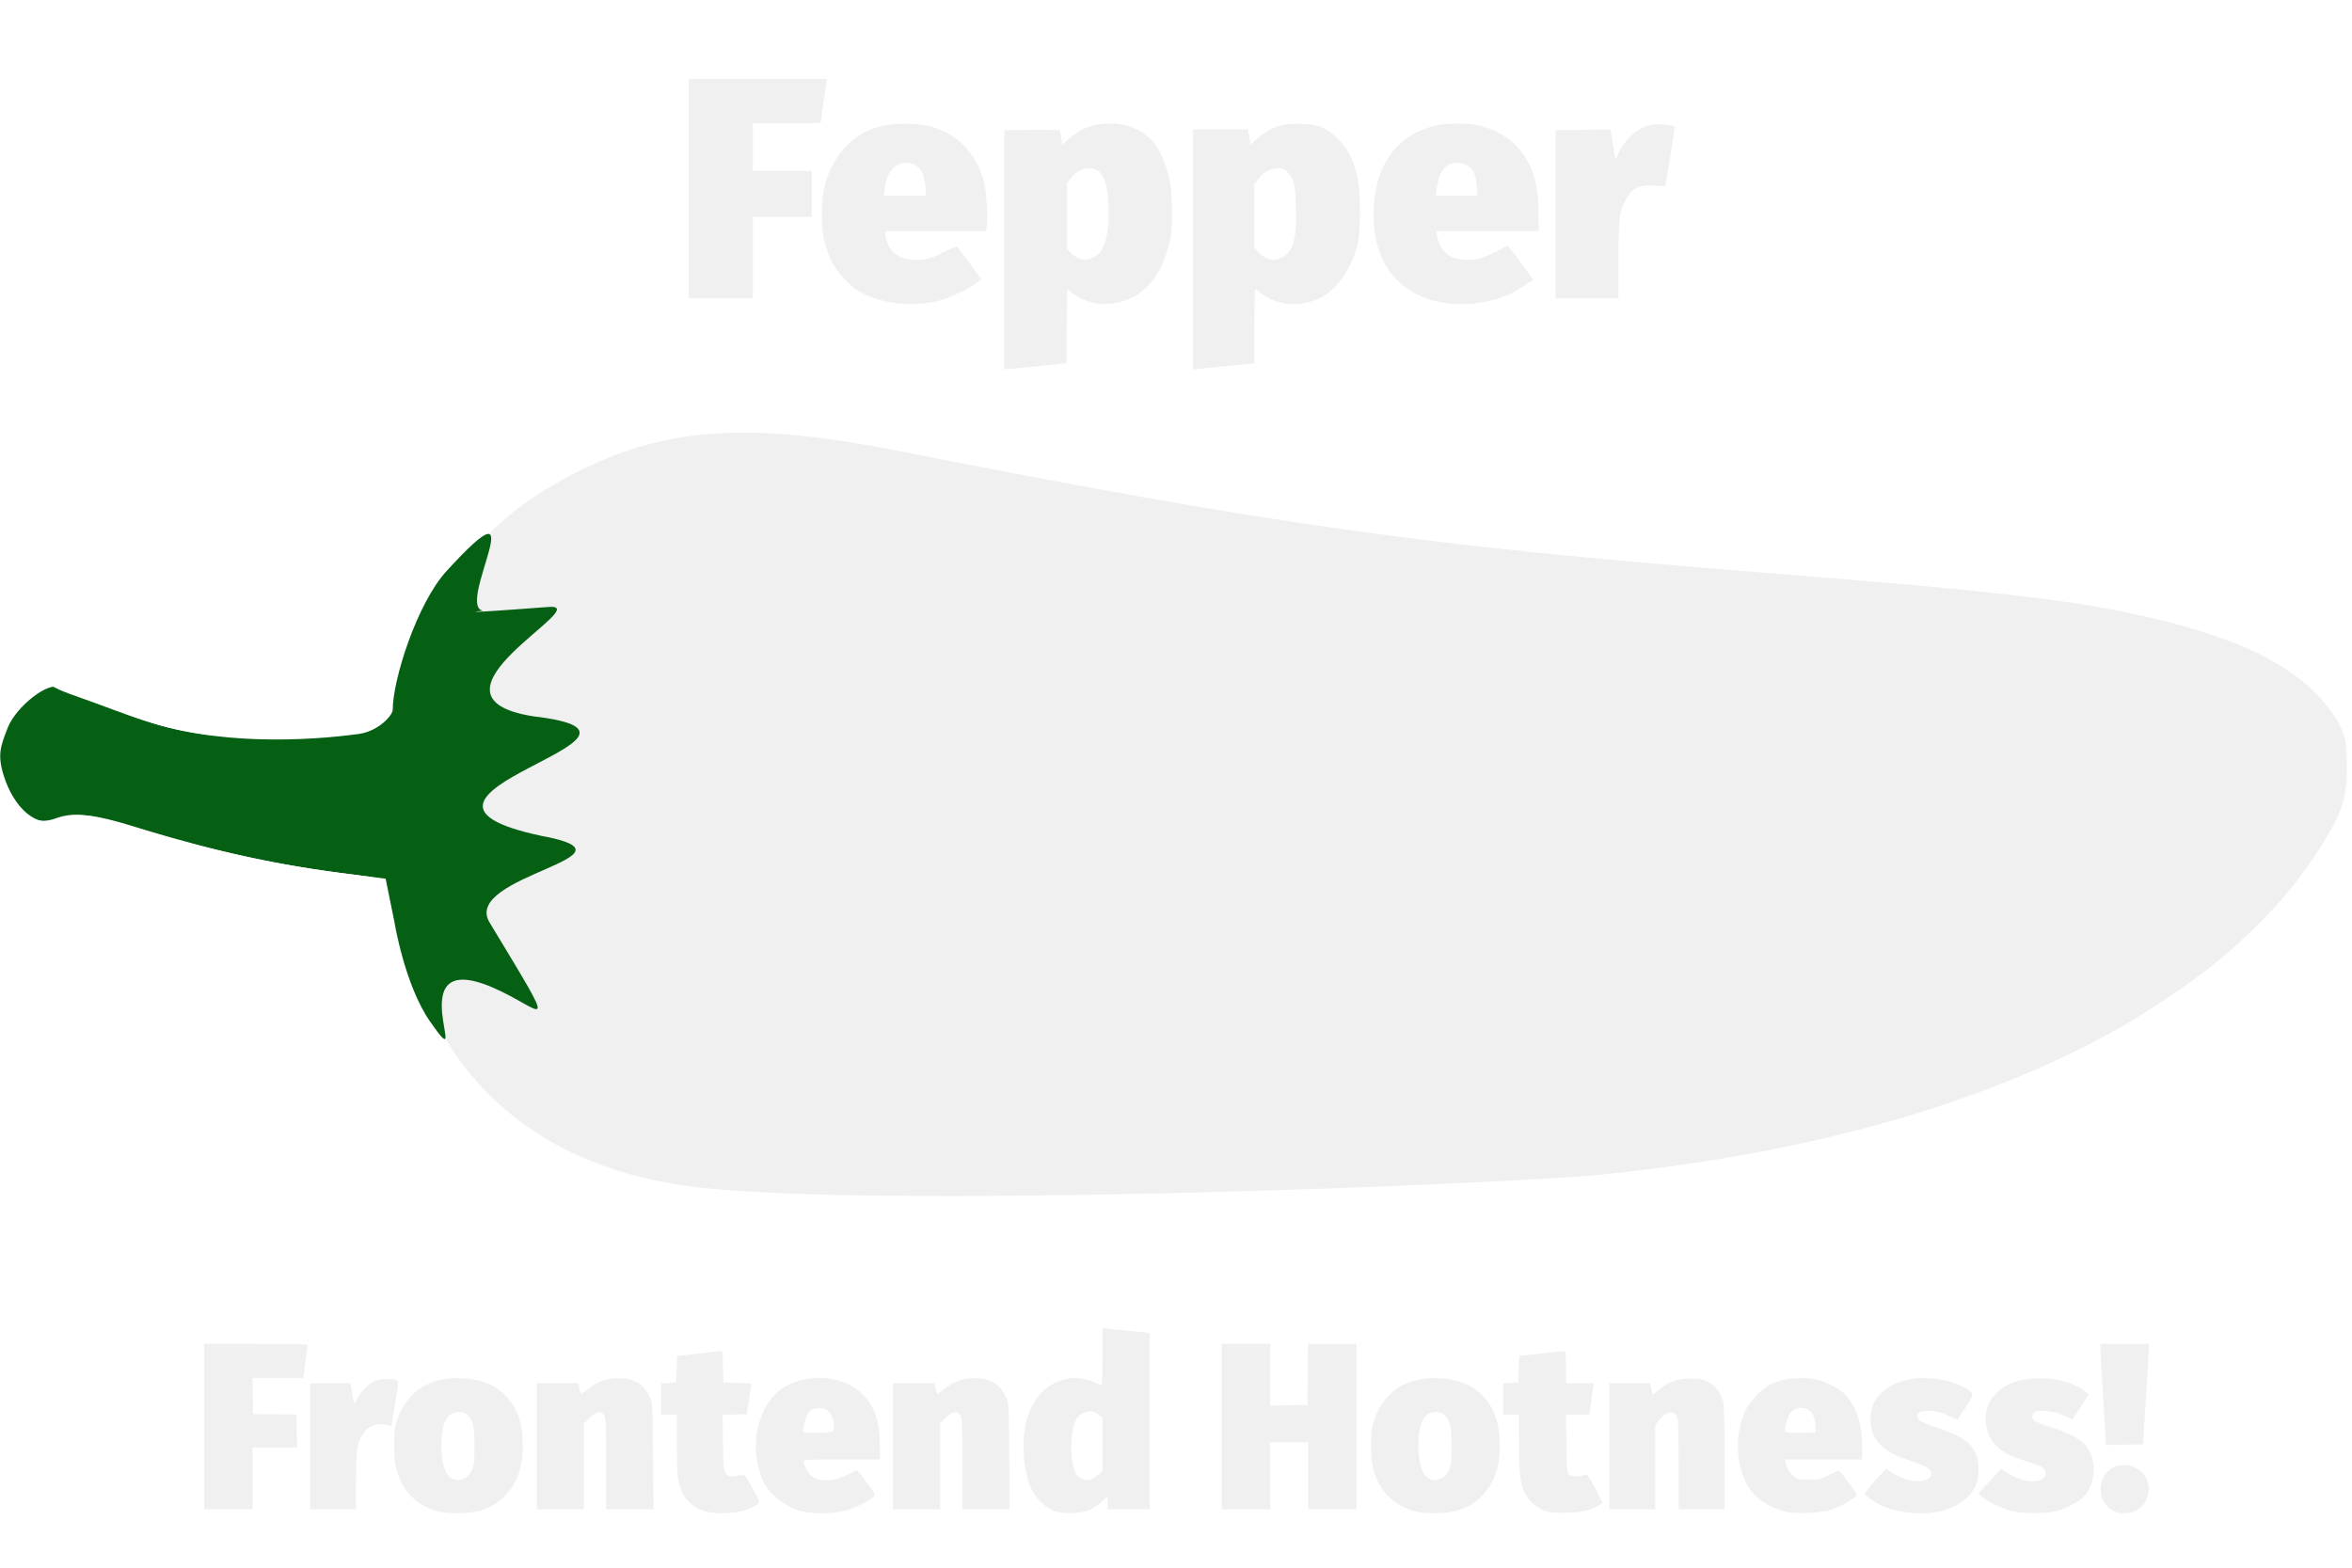
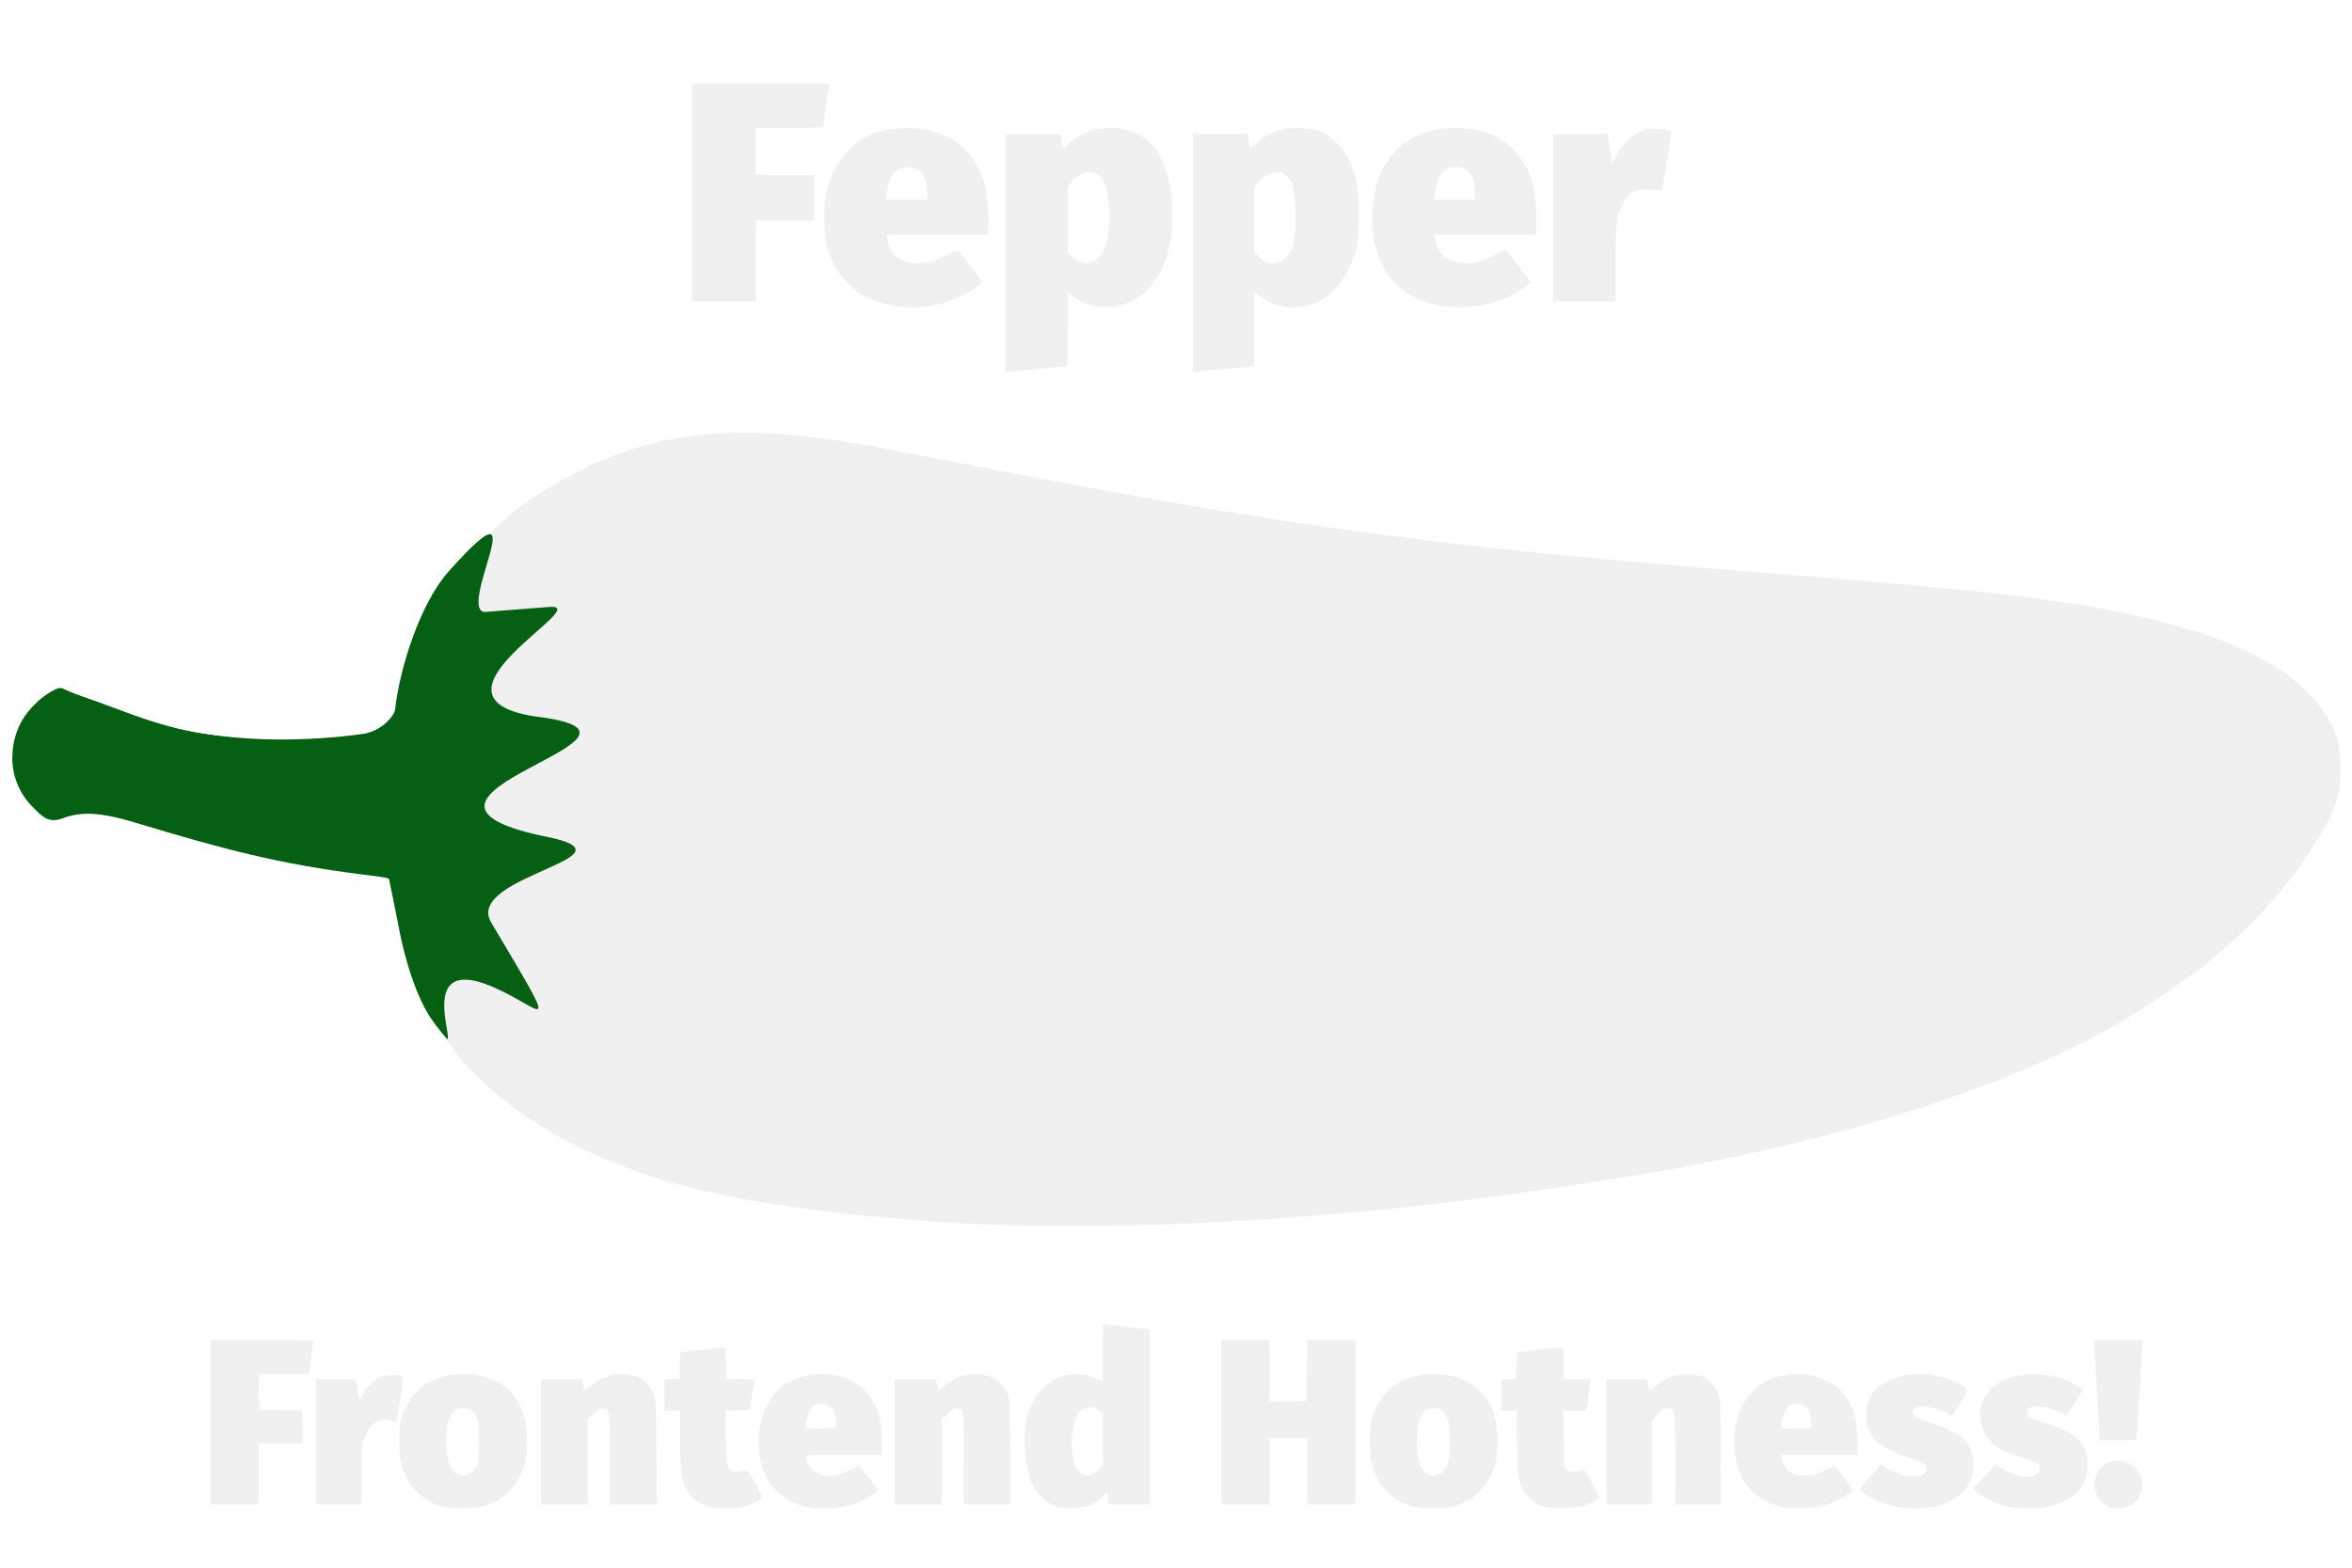
<svg xmlns="http://www.w3.org/2000/svg" id="svg3553" version="1.1" width="300" height="200" viewBox="0 0 300 200">
  <defs id="defs18" />
-   <path style="fill:#ffffff" d="m 0,104 0,-50 150,0 150,0 0,50 0,50 -150,0 -150,0 z m 204.156,45.858 c 50.145,-5.021 80.637,-22.737 92.497,-42.693 2.088,-3.513 2.791,-5.226 2.791,-9.166 0,-4.053 -0.606,-5.337 -2.565,-7.852 C 293.241,85.48 286.914,82.059 277.274,79.547 266.546,76.752 257.297,75.609 224.416,73.011 181.441,69.617 162.183,66.898 114.156,57.445 93.602,53.399 82.483,54.653 69.561,62.473 c -7.442,4.504 -12.756,11.004 -16.183,19.797 -1.501,3.849 -2.728,7.559 -2.728,8.243 0,2.691 -4.939,3.987 -15.195,3.987 -8.632,0 -11.48,-0.436 -19.263,-2.949 C 7.373,88.704 6.964,88.66 4.329,90.272 c -4.288,2.624 -4.859,9.406 -1.093,13 1.723,1.645 2.566,1.818 5.065,1.041 2.348,-0.73 4.491,-0.437 9.888,1.35 6.591,2.183 17.331,4.49 27.439,5.895 l 4.719,0.656 1.386,6.906 c 3.43,17.089 15.5,29.326 35.79,32.171 22.109,3.1 103.87,-0.155 116.633,-1.433 z" id="path3563" />
-   <g id="layer2" transform="translate(0.3,100)" style="display:inline">
+   <path style="fill:#ffffff" d="m 0,104 0,-50 150,0 150,0 0,50 0.109,49.891 -170.505,3.755 L 0,154 Z m 195.692,50.56 c 50.145,-5.021 89.101,-27.439 100.961,-47.395 2.088,-3.513 2.791,-5.226 2.791,-9.166 0,-4.053 -0.606,-5.337 -2.565,-7.852 C 293.241,85.48 286.914,82.059 277.274,79.547 266.546,76.752 257.297,75.609 224.416,73.011 181.441,69.617 162.183,66.898 114.156,57.445 93.602,53.399 82.483,54.653 69.561,62.473 c -7.442,4.504 -12.756,11.004 -16.183,19.797 -1.501,3.849 -2.728,7.559 -2.728,8.243 0,2.691 -4.939,3.987 -15.195,3.987 -8.632,0 -11.48,-0.436 -19.263,-2.949 C 7.373,88.704 6.964,88.66 4.329,90.272 c -4.288,2.624 -4.859,9.406 -1.093,13 1.723,1.645 2.566,1.818 5.065,1.041 2.348,-0.73 4.491,-0.437 9.888,1.35 6.591,2.183 17.331,4.49 27.439,5.895 l 4.719,0.656 1.386,6.906 c 3.43,17.089 14.278,35.19 34.568,38.035 22.109,3.1 96.628,-1.317 109.391,-2.595 z" id="path3563" />
+   <g id="layer2" transform="matrix(0.9820067,0,0,1,1.624909,100)" style="display:inline">
    <g transform="matrix(0.7630778,0,0,1,-48.20587,-950.2357)" id="layer1" style="fill:#056013;fill-opacity:1">
-       <path id="path4221" d="m 134.662,980.556 c -4.253,-4.666 -5.955,-12.705 -5.955,-12.705 l -1.465,-5.511 -7.676,-0.749 c -14.561,-1.421 -26.623,-4.075 -34.755,-5.993 -5.905,-1.393 -9.294,-1.733 -11.503,-0.938 -4.509,1.622 -8.277,-1.599 -9.86,-5.363 -1.143,-2.719 -0.614,-3.82 0.638,-6.241 1.412,-2.73 7.004,-6.021 8.578,-5.048 0.416,0.257 1.545,0.648 2.51,0.87 0.965,0.221 5.804,1.568 10.754,2.993 12.438,3.581 28.554,2.876 36.847,1.995 3.272,-0.347 5.653,-2.369 5.653,-3.104 0,-3.809 4.051,-13.537 8.964,-17.647 15.51,-12.977 1.354,4.633 6.169,5.026 0,0 -6.829,0.555 10.929,-0.475 8.175,-0.474 -23.457,11.437 -2.563,13.955 27.733,2.473 -30.426,10.106 1.344,15.249 18.235,2.579 -13.403,5.052 -8.669,11.038 12.23,15.464 9.005,11.079 0.475,8.292 -16.068,-5.251 -2.81,12.697 -10.414,4.355 z" style="fill:#056013;fill-opacity:1" />
+       <path id="path4221" d="m 134.662,980.556 c -4.253,-4.666 -5.955,-12.705 -5.955,-12.705 l -1.465,-5.423 -7.676,-0.837 c -14.531,-1.585 -26.623,-4.075 -34.755,-5.993 -5.905,-1.393 -9.294,-1.733 -11.503,-0.938 -4.509,1.622 -8.277,-1.599 -9.86,-5.363 -1.143,-2.719 -0.614,-3.82 0.638,-6.241 1.412,-2.73 7.004,-6.021 8.578,-5.048 0.416,0.257 1.545,0.648 2.51,0.87 0.965,0.221 5.804,1.568 10.754,2.993 12.438,3.581 28.554,2.876 36.847,1.995 3.272,-0.347 5.368,-2.369 5.477,-3.104 0.768,-5.197 4.227,-13.537 9.14,-17.647 15.51,-12.977 1.293,4.814 6.108,5.208 0,0 -6.769,0.373 10.989,-0.657 8.175,-0.474 -23.457,11.437 -2.563,13.955 27.733,2.473 -30.426,10.106 1.344,15.249 18.235,2.579 -13.403,5.052 -8.669,11.038 12.23,15.464 9.005,11.079 0.475,8.292 -16.068,-5.251 -2.81,12.697 -10.414,4.355 z" style="fill:#056013;fill-opacity:1" />
    </g>
  </g>
  <g id="layer4" style="display:inline" transform="matrix(0.9962548,0,0,0.9949823,0.3000495,99.60089)">
    <g id="g3455">
      <g id="g3448">
        <g id="g4268" clip-path="url(#clipPath4284)" transform="translate(0,-46)">
          <g id="g4263">
            <g id="g3444">
              <g transform="translate(0,-0.05)" id="g3441">
-                 <path id="path3346" d="m -1.305,55.865 0.023,-110.923 169.132,0.016 133.98,0.009 -0.035,105.594 0.035,97.4 -134.827,0 -168.286,0 z M 61.065,139.669 c 1.471,-0.41 2.438,-1.003 3.45,-2.114 1.452,-1.595 2.113,-3.526 2.113,-6.167 1.8e-5,-3.42 -0.946,-5.653 -3.075,-7.26 -2.294,-1.731 -6.607,-1.986 -9.416,-0.557 -1.81,0.922 -3.351,3.047 -3.809,5.257 -0.269,1.295 -0.23,4.166 0.072,5.346 0.739,2.89 2.574,4.801 5.321,5.544 1.294,0.35 4.003,0.325 5.345,-0.049 z m -3.413,-4.096 c -1.01,-0.371 -1.593,-2.426 -1.426,-5.023 0.159,-2.471 0.829,-3.542 2.216,-3.542 0.539,0 0.813,0.104 1.143,0.436 0.704,0.707 0.869,1.457 0.869,3.943 0,1.99 -0.046,2.374 -0.37,3.079 -0.276,0.6 -0.521,0.869 -0.959,1.053 -0.669,0.281 -0.837,0.287 -1.473,0.053 z m 36.622,4.216 c 1.092,-0.231 2.65,-0.945 2.647,-1.214 -0.002,-0.109 -0.41,-0.956 -0.909,-1.883 -0.704,-1.308 -0.975,-1.671 -1.213,-1.624 -0.169,0.033 -0.659,0.097 -1.09,0.142 -0.714,0.075 -0.81,0.04 -1.09,-0.389 -0.268,-0.41 -0.314,-0.918 -0.361,-3.967 l -0.054,-3.496 1.556,-0.048 1.556,-0.049 0.204,-1.347 c 0.112,-0.741 0.248,-1.629 0.301,-1.973 l 0.097,-0.626 -1.804,-0.047 -1.804,-0.048 -0.047,-2.065 c -0.046,-2.034 -0.053,-2.064 -0.419,-1.985 -0.205,0.044 -1.52,0.208 -2.924,0.364 l -2.551,0.284 -0.048,1.701 -0.047,1.701 -0.964,0.05 -0.964,0.05 0,2.013 0,2.013 1.006,0 1.006,0 0.002,3.916 c 0.002,4.244 0.121,5.088 0.909,6.439 0.88,1.509 2.453,2.262 4.739,2.272 0.756,0.003 1.775,-0.079 2.264,-0.182 z m 13.85,-0.204 c 0.74,-0.215 1.748,-0.637 2.241,-0.938 1.694,-1.035 1.667,-0.79 0.297,-2.62 -0.667,-0.891 -1.257,-1.598 -1.313,-1.572 -0.056,0.026 -0.606,0.303 -1.224,0.614 -2.207,1.113 -4.406,0.844 -5.154,-0.629 -0.19,-0.375 -0.346,-0.836 -0.346,-1.025 0,-0.338 0.08,-0.344 4.863,-0.344 l 4.863,0 -0.003,-1.811 c -0.005,-2.947 -0.627,-4.851 -2.11,-6.443 -2.128,-2.285 -6.311,-2.869 -9.553,-1.335 -3.802,1.8 -5.36,7.631 -3.293,12.326 0.758,1.721 2.787,3.325 4.944,3.908 1.446,0.391 4.207,0.328 5.789,-0.132 z m -5.556,-10.006 c -0.127,-0.206 0.182,-1.663 0.472,-2.227 0.328,-0.638 0.726,-0.849 1.599,-0.849 0.934,0 1.601,0.652 1.76,1.721 0.21,1.409 0.236,1.388 -1.877,1.442 -1.029,0.026 -1.908,-0.013 -1.954,-0.087 z m 36.861,9.855 c 0.461,-0.24 1.06,-0.672 1.331,-0.958 0.47,-0.498 0.788,-0.666 0.745,-0.395 -0.011,0.069 -0.011,0.411 0,0.758 l 0.02,0.632 2.683,0 2.683,0 0,-11.281 0,-11.281 -0.377,-0.079 c -0.208,-0.043 -1.283,-0.161 -2.389,-0.26 -1.107,-0.1 -2.295,-0.224 -2.641,-0.276 l -0.629,-0.095 0,3.734 c 0,2.054 -0.057,3.705 -0.126,3.669 -2.044,-1.052 -3.431,-1.221 -5.236,-0.638 -2.103,0.679 -3.665,2.501 -4.365,5.092 -0.747,2.762 -0.395,6.901 0.77,9.051 0.6,1.108 1.688,2.138 2.681,2.539 1.24,0.501 3.691,0.394 4.852,-0.211 z m -1.174,-3.828 c -0.604,-0.248 -0.977,-0.841 -1.199,-1.907 -0.43,-2.06 -0.179,-4.825 0.537,-5.923 0.358,-0.55 1.335,-0.994 1.881,-0.856 0.24,0.06 0.649,0.262 0.908,0.447 l 0.471,0.337 0,3.41 0,3.41 -0.461,0.442 c -0.727,0.697 -1.464,0.918 -2.138,0.641 z m 47.895,4.061 c 1.471,-0.41 2.438,-1.003 3.45,-2.114 1.452,-1.595 2.113,-3.526 2.113,-6.167 5e-5,-3.42 -0.946,-5.653 -3.075,-7.26 -2.294,-1.731 -6.607,-1.986 -9.416,-0.557 -1.81,0.922 -3.351,3.047 -3.809,5.257 -0.269,1.295 -0.23,4.166 0.071,5.346 0.739,2.89 2.574,4.801 5.321,5.544 1.294,0.35 4.003,0.325 5.345,-0.049 z m -3.413,-4.096 c -1.01,-0.371 -1.593,-2.426 -1.426,-5.023 0.159,-2.471 0.829,-3.542 2.216,-3.542 0.539,0 0.813,0.104 1.143,0.436 0.704,0.707 0.869,1.457 0.869,3.943 0,1.99 -0.046,2.374 -0.37,3.079 -0.276,0.6 -0.521,0.869 -0.959,1.053 -0.669,0.281 -0.837,0.287 -1.473,0.053 z m 20.24,4.005 c 0.461,-0.148 1.078,-0.417 1.371,-0.598 l 0.532,-0.329 -0.951,-1.862 c -0.712,-1.392 -1.015,-1.835 -1.203,-1.758 -0.605,0.248 -1.769,0.251 -2.096,0.006 -0.315,-0.237 -0.338,-0.481 -0.386,-3.971 l -0.051,-3.719 1.493,0 1.493,0 0.199,-1.474 c 0.11,-0.811 0.243,-1.72 0.296,-2.021 l 0.096,-0.547 -1.779,0 -1.779,0 0,-2.011 c 0,-1.106 -0.057,-2.042 -0.126,-2.081 -0.069,-0.038 -1.258,0.068 -2.641,0.236 -1.383,0.168 -2.682,0.308 -2.887,0.312 -0.356,0.008 -0.373,0.081 -0.419,1.734 l -0.048,1.726 -0.964,0.05 -0.964,0.05 0,2.013 0,2.013 1.006,0 1.006,0 0,3.714 c 0,4.203 0.201,5.538 1.018,6.777 0.571,0.866 1.498,1.562 2.532,1.9 0.943,0.309 4.089,0.213 5.253,-0.16 z m 31.357,-0.13 c 1.252,-0.447 3.1,-1.539 3.1,-1.832 0,-0.215 -2.158,-3.112 -2.318,-3.112 -0.062,9e-5 -0.64,0.265 -1.284,0.589 -1.052,0.53 -1.309,0.589 -2.545,0.589 -1.136,0 -1.457,-0.062 -1.848,-0.354 -0.527,-0.395 -0.965,-1.092 -1.127,-1.793 l -0.107,-0.463 4.95,0 4.95,0 0,-1.742 c 0,-2.848 -0.673,-4.907 -2.136,-6.533 -0.698,-0.776 -2.615,-1.764 -3.882,-1.999 -2.117,-0.394 -4.503,-0.045 -6.096,0.892 -0.999,0.588 -2.352,2.097 -2.863,3.193 -1.278,2.742 -1.227,6.518 0.123,9.194 0.864,1.713 2.605,3.036 4.792,3.642 1.473,0.408 4.787,0.265 6.29,-0.271 z m -6.036,-9.91 c -0.187,-0.304 0.259,-2.017 0.64,-2.454 0.794,-0.911 2.257,-0.795 2.848,0.226 0.191,0.33 0.33,0.909 0.344,1.432 l 0.022,0.878 -1.873,0.047 c -1.174,0.03 -1.914,-0.018 -1.982,-0.129 z m 19.852,10.18 c 2.243,-0.531 4.06,-1.937 4.614,-3.57 0.375,-1.106 0.337,-2.814 -0.085,-3.75 -0.713,-1.585 -1.764,-2.297 -5.001,-3.391 -1.986,-0.671 -2.531,-0.997 -2.531,-1.514 0,-0.858 2.273,-0.867 4.083,-0.016 l 1.098,0.516 1.023,-1.602 c 1.136,-1.78 1.137,-1.772 -0.056,-2.474 -1.92,-1.13 -5.127,-1.586 -7.388,-1.05 -2.054,0.486 -3.531,1.495 -4.274,2.919 -0.388,0.744 -0.552,2.199 -0.356,3.151 0.428,2.07 1.786,3.243 4.996,4.318 2.109,0.706 2.719,1.074 2.719,1.642 0,1.037 -2.134,1.302 -3.907,0.485 -0.535,-0.246 -1.186,-0.601 -1.447,-0.787 l -0.475,-0.339 -1.361,1.518 c -0.749,0.835 -1.361,1.591 -1.361,1.68 0,0.232 1.293,1.153 2.18,1.552 2.122,0.956 5.246,1.251 7.53,0.71 z m 14.764,-0.004 c 1.106,-0.253 2.723,-1.083 3.464,-1.779 1.179,-1.107 1.684,-3.309 1.168,-5.093 -0.514,-1.777 -1.807,-2.754 -5.044,-3.815 -2.244,-0.735 -2.599,-0.928 -2.599,-1.413 0,-0.665 0.379,-0.826 1.739,-0.739 0.902,0.058 1.523,0.216 2.315,0.588 l 1.083,0.509 1.048,-1.617 1.048,-1.617 -0.388,-0.315 c -1.463,-1.19 -4.066,-1.889 -6.494,-1.744 -2.842,0.17 -4.761,1.159 -5.783,2.981 -1.054,1.879 -0.539,4.601 1.127,5.956 0.944,0.768 1.467,1.018 3.588,1.713 1.892,0.62 2.341,0.857 2.4,1.265 0.091,0.637 -0.038,0.866 -0.627,1.113 -1.048,0.44 -2.834,0.043 -4.357,-0.967 l -0.703,-0.466 -1.448,1.585 -1.448,1.585 0.474,0.427 c 0.663,0.596 2.654,1.549 3.839,1.837 1.353,0.329 4.176,0.332 5.599,0.008 z m 10.654,-0.315 c 0.84,-0.644 1.319,-1.75 1.218,-2.813 -0.295,-3.086 -4.622,-3.851 -5.862,-1.036 -0.694,1.577 -0.099,3.356 1.387,4.141 0.889,0.47 2.445,0.33 3.258,-0.292 z m -241.535,-3.885 0,-3.958 2.855,0 2.855,0 -0.047,-2.118 -0.047,-2.118 -2.767,-0.03 -2.767,-0.03 -0.047,-2.316 -0.047,-2.316 3.248,0 3.248,0 0.279,-1.979 c 0.153,-1.088 0.278,-2.074 0.278,-2.189 -1.59e-4,-0.165 -1.437,-0.211 -6.623,-0.211 l -6.623,0 0,10.611 0,10.611 3.102,0 3.102,0 0,-3.958 z m 13.246,0.27 c 0,-3.192 0.044,-3.831 0.33,-4.758 0.581,-1.885 1.836,-2.755 3.443,-2.385 l 0.748,0.172 0.097,-0.523 c 0.053,-0.288 0.269,-1.602 0.479,-2.921 0.439,-2.751 0.522,-2.568 -1.188,-2.592 -0.699,-0.01 -1.205,0.089 -1.671,0.328 -0.811,0.416 -1.798,1.481 -2.169,2.342 -0.313,0.725 -0.314,0.723 -0.576,-0.923 l -0.194,-1.221 -2.584,0 -2.584,0 0,8.084 0,8.084 2.934,0 2.934,0 z m 29.175,-1.808 0,-5.496 0.732,-0.736 c 0.836,-0.84 1.441,-0.957 1.857,-0.361 0.224,0.321 0.261,1.203 0.261,6.232 l 0,5.857 3.027,0 3.027,0 -0.051,-6.779 c -0.05,-6.663 -0.057,-6.793 -0.436,-7.619 -0.725,-1.579 -1.757,-2.275 -3.567,-2.406 -1.696,-0.122 -3.134,0.363 -4.479,1.512 -0.303,0.259 -0.617,0.471 -0.698,0.471 -0.081,0 -0.198,-0.303 -0.26,-0.674 l -0.113,-0.674 -2.668,0 -2.668,0 0,8.084 0,8.084 3.018,0 3.018,0 z m 45.608,0 0,-5.496 0.732,-0.736 c 0.836,-0.84 1.441,-0.957 1.857,-0.361 0.224,0.321 0.261,1.203 0.261,6.232 l 0,5.857 3.027,0 3.027,0 -0.051,-6.779 c -0.05,-6.663 -0.057,-6.793 -0.436,-7.619 -0.725,-1.579 -1.757,-2.275 -3.567,-2.406 -1.696,-0.122 -3.134,0.363 -4.479,1.512 -0.303,0.259 -0.617,0.471 -0.698,0.471 -0.081,0 -0.198,-0.303 -0.26,-0.674 l -0.113,-0.674 -2.668,0 -2.668,0 0,8.084 0,8.084 3.018,0 3.018,0 z m 42.254,1.201 0,-4.295 2.431,0 2.431,0 0,4.295 0,4.295 3.102,0 3.102,0 0,-10.611 0,-10.611 -3.099,0 -3.099,0 -0.045,3.916 -0.045,3.916 -2.389,0.047 -2.389,0.046 0,-3.963 0,-3.963 -3.102,0 -3.102,0 0,10.611 0,10.611 3.102,0 3.102,0 0,-4.295 z m 49.296,-1.113 0,-5.407 0.5,-0.634 c 1.002,-1.271 2.204,-1.301 2.408,-0.061 0.058,0.355 0.107,3.091 0.108,6.078 l 0.002,5.432 2.934,0 2.934,0 -0.002,-6.611 c 0,-3.806 -0.071,-6.863 -0.166,-7.206 -0.305,-1.101 -1.077,-2.106 -1.952,-2.538 -0.666,-0.329 -1.076,-0.403 -2.241,-0.403 -1.729,0 -2.688,0.33 -3.943,1.357 l -0.886,0.724 -0.187,-0.746 -0.187,-0.746 -2.597,0 -2.597,0 0,8.084 0,8.084 2.934,0 2.934,0 0,-5.407 z m 62.823,-8.74 c 0.2,-3.196 0.37,-6.095 0.377,-6.442 l 0.013,-0.632 -3.102,0 -3.102,0 0.003,0.716 c 0.003,0.394 0.151,3.103 0.333,6.021 0.182,2.918 0.332,5.516 0.333,5.773 l 0.003,0.468 2.389,-0.046 2.389,-0.046 0.364,-5.811 z M 142.782,99.219 c 18.912,-0.397 40.639,-1.188 53.404,-1.944 5.68,-0.336 7.779,-0.513 12.073,-1.016 25.441,-2.981 46.847,-9.346 63.381,-18.846 3.095,-1.779 8.553,-5.459 10.956,-7.389 6.363,-5.11 11.077,-10.319 14.657,-16.196 2.356,-3.868 2.911,-5.665 2.913,-9.432 0,-1.389 -0.079,-2.943 -0.177,-3.453 -0.555,-2.877 -3.694,-6.736 -7.551,-9.284 -6.888,-4.551 -18.531,-7.732 -35.301,-9.647 -7.465,-0.852 -15.349,-1.562 -34.792,-3.132 C 182.044,15.626 161.318,12.708 118.302,4.23 102.735,1.162 95.944,0.535 88.27,1.455 82.793,2.112 78.333,3.512 72.946,6.267 c -4.241,2.168 -7.232,4.173 -9.793,6.567 -0.654,0.611 -1.491,1.25 -1.86,1.419 -0.947,0.435 -5.179,4.737 -6.284,6.386 -2.497,3.729 -5.537,12.223 -5.537,15.472 0,1.22 -0.961,2.396 -2.638,3.227 -1.722,0.853 -7.769,1.372 -14.13,1.213 C 25.312,40.365 21.363,39.616 14.762,37.15 12.872,36.443 10.458,35.564 9.397,35.196 8.337,34.829 7.22,34.38 6.915,34.199 6.167,33.756 5.609,33.784 4.535,34.322 c -1.037,0.519 -3.112,2.428 -3.841,3.533 -0.273,0.413 -0.737,1.41 -1.033,2.215 -0.428,1.165 -0.537,1.72 -0.536,2.726 0.003,2.285 1.158,5.03 2.862,6.793 1.491,1.542 3.008,1.952 4.811,1.3 2.246,-0.813 4.237,-0.626 9.126,0.856 11.357,3.444 18.853,5.073 29.482,6.407 2.363,0.297 3.078,0.443 3.138,0.64 0.042,0.141 0.384,1.81 0.76,3.709 1.196,6.047 2.139,9.195 3.685,12.308 0.807,1.624 2.219,3.726 2.855,4.249 0.247,0.203 0.913,1.057 1.479,1.896 4.755,7.052 11.687,12.139 20.486,15.033 6.135,2.018 11.995,2.793 24.313,3.217 5.647,0.194 31.672,0.204 40.661,0.015 z m -10.144,-106.33 3.605,-0.369 0.044,-4.763 0.044,-4.763 0.626,0.503 c 2.061,1.657 5.057,1.89 7.695,0.598 2.482,-1.215 4.263,-4.044 4.929,-7.827 0.304,-1.73 0.217,-5.541 -0.17,-7.411 -0.344,-1.662 -1.323,-3.893 -2.081,-4.743 -1.351,-1.515 -3.266,-2.333 -5.447,-2.326 -2.223,0.007 -3.7,0.547 -5.333,1.949 l -0.873,0.749 -0.107,-0.804 c -0.059,-0.442 -0.13,-0.88 -0.157,-0.972 -0.032,-0.107 -1.333,-0.151 -3.593,-0.12 l -3.543,0.049 0,15.32 0,15.32 0.377,-0.011 c 0.208,-0.006 2,-0.177 3.982,-0.38 z m 5.297,-13.764 c -0.268,-0.081 -0.74,-0.392 -1.048,-0.692 l -0.561,-0.546 0,-4.229 0,-4.229 0.426,-0.58 c 1.271,-1.73 3.444,-1.792 4.245,-0.122 0.736,1.536 0.878,5.956 0.259,8.053 -0.359,1.217 -0.809,1.818 -1.643,2.199 -0.756,0.345 -0.957,0.362 -1.678,0.146 z m 19.225,13.715 3.144,-0.301 0,-4.767 c 0,-2.622 0.042,-4.767 0.094,-4.767 0.052,0 0.372,0.224 0.713,0.498 2.003,1.61 4.967,1.882 7.521,0.69 2.137,-0.997 4.033,-3.662 4.862,-6.829 0.476,-1.821 0.425,-7.225 -0.086,-9.095 -0.58,-2.124 -1.232,-3.349 -2.412,-4.533 -1.365,-1.37 -2.43,-1.806 -4.675,-1.912 -2.428,-0.115 -4.117,0.473 -5.782,2.015 l -0.708,0.656 -0.099,-0.513 c -0.054,-0.282 -0.138,-0.721 -0.187,-0.976 l -0.088,-0.463 -3.517,0 -3.517,0 0,15.392 0,15.392 0.796,-0.093 c 0.438,-0.051 2.211,-0.228 3.94,-0.394 z m 4.692,-13.792 c -0.302,-0.132 -0.773,-0.487 -1.048,-0.789 l -0.5,-0.55 0,-4.064 0,-4.064 0.501,-0.694 c 0.606,-0.841 1.591,-1.377 2.527,-1.377 0.562,0 0.8,0.106 1.247,0.555 0.788,0.792 0.957,1.535 1.046,4.596 0.113,3.93 -0.393,5.645 -1.867,6.317 -0.819,0.374 -1.177,0.386 -1.906,0.068 z m -41.957,5.454 c 1.426,-0.356 3.991,-1.572 4.851,-2.3 l 0.575,-0.487 -1.476,-2.007 c -0.812,-1.104 -1.529,-2.066 -1.593,-2.137 -0.064,-0.072 -0.866,0.255 -1.782,0.726 -1.389,0.714 -1.861,0.872 -2.847,0.952 -2.566,0.207 -4.201,-0.86 -4.535,-2.962 l -0.11,-0.691 6.469,0 6.469,0 0.115,-0.614 c 0.175,-0.939 -0.044,-4.565 -0.345,-5.701 -0.768,-2.901 -2.47,-5.132 -4.81,-6.309 -1.889,-0.95 -3.402,-1.244 -5.898,-1.146 -2.274,0.089 -3.797,0.528 -5.394,1.555 -1.223,0.787 -2.66,2.435 -3.344,3.836 -0.988,2.025 -1.314,3.563 -1.31,6.19 0.005,2.574 0.334,4.185 1.236,6.038 0.634,1.301 2.381,3.207 3.562,3.885 2.736,1.57 6.727,2.031 10.167,1.173 z m -6.934,-14.254 c 0.281,-2.211 1.24,-3.411 2.725,-3.41 1.541,8.99e-4 2.348,0.994 2.496,3.067 l 0.082,1.143 -2.702,0 -2.702,0 0.102,-0.8 z m 77.442,14.271 c 1.651,-0.384 3.006,-0.976 4.483,-1.962 l 1.13,-0.754 -0.949,-1.294 c -1.877,-2.558 -2.283,-3.073 -2.383,-3.026 -0.056,0.026 -0.818,0.409 -1.694,0.851 -1.828,0.921 -3.018,1.13 -4.583,0.803 -1.505,-0.314 -2.417,-1.292 -2.716,-2.911 l -0.116,-0.632 6.558,0 6.558,0 0,-2.175 c 0,-4.279 -0.934,-6.918 -3.232,-9.137 -0.998,-0.963 -2.879,-1.92 -4.418,-2.248 -1.68,-0.358 -4.262,-0.321 -5.831,0.082 -4.845,1.245 -7.636,5.323 -7.643,11.169 -0.003,2.475 0.328,4.152 1.181,5.987 2.107,4.532 7.617,6.648 13.656,5.245 z m -6.773,-14.33 c 0.385,-2.447 1.114,-3.352 2.699,-3.351 0.891,8.11e-4 1.698,0.471 2.081,1.213 0.158,0.306 0.322,1.103 0.366,1.776 l 0.079,1.221 -2.68,0 -2.68,0 z m -87.544,8.775 0,-5.221 3.773,0 3.773,0 0,-2.947 0,-2.947 -3.773,0 -3.773,0 0,-3.032 0,-3.032 4.36,0 c 4.038,0 4.36,-0.022 4.366,-0.295 0.004,-0.162 0.181,-1.451 0.394,-2.863 l 0.387,-2.568 -8.861,0 -8.861,0 0,14.063 0,14.063 4.108,0 4.108,0 z m 110.833,0.186 c 0,-5.58 0.104,-6.298 1.159,-7.968 0.762,-1.207 1.557,-1.546 3.38,-1.441 l 1.451,0.083 0.625,-3.779 c 0.344,-2.079 0.59,-3.815 0.547,-3.858 -0.167,-0.168 -1.919,-0.364 -2.636,-0.295 -1.67,0.161 -3.554,1.651 -4.444,3.514 l -0.483,1.011 -0.137,-0.842 c -0.075,-0.463 -0.216,-1.335 -0.311,-1.937 l -0.174,-1.095 -3.513,0.049 -3.513,0.049 0,10.773 0,10.773 4.024,0 4.024,0 0,-5.035 z" style="fill:#ffffff" />
+                 <path id="path3346" d="m -1.345,55.845 -0.077,-110.705 168.745,0.078 135.809,0.19 -0.075,104.825 -0.095,98.664 -139.998,0.081 -163.846,-0.081 z M 61.656,139.051 c 1.461,-0.407 2.422,-0.996 3.427,-2.1 1.442,-1.585 2.099,-3.502 2.099,-6.126 1.8e-5,-3.397 -0.94,-5.616 -3.055,-7.212 -2.278,-1.72 -6.564,-1.973 -9.353,-0.553 -1.798,0.916 -3.329,3.027 -3.784,5.222 -0.267,1.286 -0.229,4.138 0.071,5.31 0.734,2.871 2.556,4.769 5.286,5.508 1.285,0.348 3.976,0.323 5.31,-0.048 z m -3.391,-4.069 c -1.003,-0.368 -1.583,-2.41 -1.416,-4.99 0.158,-2.455 0.823,-3.518 2.201,-3.518 0.536,0 0.808,0.104 1.135,0.433 0.699,0.703 0.864,1.447 0.864,3.917 0,1.977 -0.046,2.359 -0.368,3.059 -0.274,0.596 -0.517,0.863 -0.952,1.046 -0.664,0.279 -0.832,0.285 -1.463,0.053 z m 36.38,4.189 c 1.085,-0.229 2.632,-0.939 2.629,-1.206 -0.002,-0.108 -0.407,-0.95 -0.903,-1.87 -0.7,-1.3 -0.968,-1.66 -1.205,-1.614 -0.168,0.033 -0.655,0.096 -1.082,0.141 -0.709,0.074 -0.804,0.04 -1.083,-0.386 -0.266,-0.408 -0.312,-0.912 -0.359,-3.941 l -0.054,-3.473 1.546,-0.048 1.546,-0.048 0.203,-1.338 c 0.112,-0.736 0.246,-1.618 0.299,-1.96 l 0.096,-0.622 -1.792,-0.047 -1.792,-0.047 -0.047,-2.051 c -0.046,-2.021 -0.052,-2.05 -0.416,-1.972 -0.203,0.043 -1.51,0.206 -2.904,0.361 l -2.535,0.282 -0.047,1.69 -0.047,1.69 -0.958,0.05 -0.958,0.05 0,1.999 0,1.999 0.999,0 0.999,0 0.002,3.89 c 0.002,4.216 0.121,5.054 0.903,6.396 0.874,1.499 2.436,2.247 4.708,2.257 0.751,0.003 1.763,-0.078 2.249,-0.181 z m 13.758,-0.202 c 0.735,-0.214 1.737,-0.633 2.226,-0.932 1.683,-1.028 1.656,-0.785 0.295,-2.603 -0.662,-0.885 -1.249,-1.587 -1.304,-1.561 -0.055,0.026 -0.602,0.301 -1.216,0.61 -2.193,1.105 -4.377,0.839 -5.12,-0.625 -0.189,-0.372 -0.344,-0.83 -0.344,-1.018 0,-0.336 0.08,-0.341 4.83,-0.341 l 4.83,0 -0.003,-1.799 c -0.005,-2.928 -0.623,-4.818 -2.096,-6.4 -2.114,-2.27 -6.269,-2.85 -9.49,-1.326 -3.777,1.788 -5.325,7.581 -3.271,12.244 0.753,1.709 2.769,3.303 4.911,3.882 1.436,0.388 4.179,0.326 5.75,-0.131 z m -5.519,-9.94 c -0.126,-0.205 0.18,-1.652 0.469,-2.212 0.326,-0.634 0.721,-0.844 1.588,-0.844 0.928,0 1.59,0.647 1.749,1.71 0.209,1.399 0.235,1.379 -1.864,1.433 -1.022,0.026 -1.896,-0.013 -1.941,-0.086 z m 36.617,9.79 c 0.458,-0.239 1.053,-0.667 1.322,-0.952 0.467,-0.494 0.783,-0.661 0.74,-0.392 -0.011,0.069 -0.011,0.408 0,0.753 l 0.02,0.627 2.665,0 2.665,0 0,-11.206 0,-11.206 -0.375,-0.079 c -0.206,-0.043 -1.274,-0.16 -2.374,-0.259 -1.099,-0.099 -2.28,-0.222 -2.623,-0.274 l -0.625,-0.094 0,3.709 c 0,2.04 -0.056,3.68 -0.125,3.645 -2.031,-1.045 -3.408,-1.213 -5.202,-0.634 -2.089,0.675 -3.641,2.485 -4.337,5.058 -0.742,2.744 -0.392,6.855 0.765,8.991 0.596,1.101 1.677,2.124 2.663,2.522 1.232,0.497 3.667,0.391 4.82,-0.21 z m -1.166,-3.802 c -0.6,-0.247 -0.97,-0.836 -1.191,-1.895 -0.427,-2.046 -0.177,-4.793 0.534,-5.884 0.356,-0.546 1.326,-0.987 1.869,-0.85 0.239,0.06 0.644,0.26 0.902,0.444 l 0.468,0.335 0,3.387 0,3.387 -0.458,0.439 c -0.723,0.693 -1.454,0.912 -2.124,0.637 z m 47.578,4.035 c 1.461,-0.407 2.422,-0.996 3.427,-2.1 1.442,-1.585 2.099,-3.502 2.099,-6.126 5e-5,-3.397 -0.939,-5.616 -3.055,-7.212 -2.278,-1.72 -6.564,-1.973 -9.354,-0.553 -1.798,0.916 -3.329,3.027 -3.784,5.222 -0.267,1.286 -0.229,4.138 0.071,5.31 0.734,2.871 2.557,4.769 5.286,5.508 1.285,0.348 3.976,0.323 5.31,-0.048 z m -3.391,-4.069 c -1.003,-0.368 -1.583,-2.41 -1.416,-4.99 0.158,-2.455 0.823,-3.518 2.201,-3.518 0.536,0 0.808,0.104 1.135,0.433 0.699,0.703 0.864,1.447 0.864,3.917 0,1.977 -0.046,2.359 -0.368,3.059 -0.274,0.596 -0.517,0.863 -0.952,1.046 -0.664,0.279 -0.832,0.285 -1.463,0.053 z m 20.106,3.978 c 0.458,-0.147 1.071,-0.414 1.362,-0.594 l 0.529,-0.327 -0.945,-1.849 c -0.707,-1.383 -1.008,-1.823 -1.195,-1.747 -0.601,0.247 -1.757,0.25 -2.082,0.006 -0.313,-0.235 -0.336,-0.478 -0.384,-3.945 l -0.051,-3.695 1.483,0 1.483,0 0.198,-1.464 c 0.109,-0.805 0.241,-1.709 0.294,-2.008 l 0.096,-0.544 -1.767,0 -1.767,0 0,-1.998 c 0,-1.099 -0.056,-2.029 -0.125,-2.067 -0.069,-0.038 -1.249,0.067 -2.623,0.234 -1.374,0.167 -2.664,0.306 -2.867,0.31 -0.353,0.008 -0.371,0.08 -0.416,1.722 l -0.047,1.715 -0.958,0.05 -0.958,0.05 0,1.999 0,1.999 0.999,0 0.999,0 0,3.69 c 0,4.175 0.199,5.501 1.011,6.732 0.567,0.86 1.488,1.551 2.516,1.888 0.937,0.307 4.062,0.212 5.218,-0.159 z m 31.15,-0.129 c 1.244,-0.444 3.079,-1.529 3.079,-1.82 0,-0.213 -2.144,-3.091 -2.302,-3.091 -0.062,9e-5 -0.636,0.264 -1.275,0.586 -1.045,0.526 -1.3,0.585 -2.528,0.585 -1.128,0 -1.447,-0.061 -1.836,-0.352 -0.523,-0.392 -0.959,-1.084 -1.12,-1.781 l -0.106,-0.46 4.917,0 4.917,0 0,-1.73 c 0,-2.829 -0.669,-4.875 -2.121,-6.49 -0.693,-0.771 -2.598,-1.752 -3.856,-1.986 -2.103,-0.392 -4.474,-0.045 -6.055,0.886 -0.993,0.584 -2.336,2.083 -2.844,3.172 -1.269,2.724 -1.219,6.474 0.122,9.133 0.859,1.702 2.588,3.016 4.76,3.618 1.464,0.405 4.755,0.264 6.248,-0.269 z m -5.997,-9.844 c -0.186,-0.302 0.258,-2.003 0.636,-2.438 0.788,-0.905 2.242,-0.79 2.83,0.225 0.19,0.328 0.328,0.903 0.341,1.422 l 0.022,0.872 -1.861,0.047 c -1.166,0.03 -1.901,-0.018 -1.968,-0.128 z m 19.721,10.113 c 2.228,-0.528 4.033,-1.924 4.584,-3.546 0.373,-1.099 0.335,-2.796 -0.084,-3.725 -0.709,-1.574 -1.752,-2.282 -4.968,-3.368 -1.973,-0.666 -2.515,-0.991 -2.515,-1.504 0,-0.852 2.258,-0.861 4.056,-0.016 l 1.091,0.513 1.016,-1.591 c 1.129,-1.768 1.129,-1.76 -0.056,-2.457 -1.907,-1.122 -5.093,-1.575 -7.339,-1.043 -2.041,0.483 -3.507,1.485 -4.246,2.9 -0.386,0.739 -0.549,2.184 -0.353,3.131 0.425,2.056 1.774,3.222 4.962,4.289 2.096,0.701 2.701,1.067 2.701,1.631 0,1.03 -2.12,1.293 -3.881,0.482 -0.531,-0.245 -1.178,-0.597 -1.438,-0.782 l -0.471,-0.337 -1.352,1.508 c -0.744,0.83 -1.352,1.581 -1.352,1.669 0,0.23 1.284,1.145 2.165,1.542 2.108,0.95 5.212,1.243 7.48,0.706 z m 14.666,-0.004 c 1.099,-0.251 2.705,-1.076 3.441,-1.767 1.171,-1.1 1.673,-3.287 1.16,-5.06 -0.511,-1.765 -1.795,-2.736 -5.011,-3.789 -2.229,-0.73 -2.582,-0.922 -2.582,-1.404 0,-0.661 0.377,-0.821 1.728,-0.734 0.896,0.058 1.513,0.215 2.3,0.584 l 1.075,0.506 1.041,-1.606 1.041,-1.606 -0.385,-0.313 c -1.454,-1.182 -4.039,-1.877 -6.451,-1.732 -2.823,0.169 -4.729,1.152 -5.745,2.962 -1.047,1.866 -0.535,4.571 1.119,5.917 0.938,0.763 1.457,1.011 3.564,1.702 1.879,0.616 2.326,0.852 2.384,1.256 0.091,0.633 -0.037,0.86 -0.622,1.106 -1.041,0.437 -2.815,0.043 -4.328,-0.96 l -0.698,-0.463 -1.438,1.574 -1.438,1.574 0.471,0.424 c 0.659,0.592 2.637,1.539 3.814,1.825 1.344,0.326 4.149,0.33 5.562,0.008 z m 10.583,-0.313 c 0.835,-0.639 1.311,-1.739 1.21,-2.794 -0.293,-3.066 -4.592,-3.825 -5.823,-1.029 -0.69,1.566 -0.098,3.333 1.378,4.113 0.883,0.467 2.429,0.328 3.236,-0.29 z m -239.936,-3.86 0,-3.932 2.837,0 2.837,0 -0.047,-2.104 -0.047,-2.104 -2.748,-0.03 -2.748,-0.03 -0.046,-2.3 -0.046,-2.301 3.226,0 3.226,0 0.277,-1.966 c 0.152,-1.081 0.277,-2.06 0.277,-2.175 -1.58e-4,-0.164 -1.427,-0.209 -6.58,-0.209 l -6.579,0 0,10.54 0,10.54 3.081,0 3.081,0 0,-3.932 z m 13.159,0.269 c 0,-3.171 0.044,-3.806 0.328,-4.726 0.577,-1.873 1.824,-2.736 3.42,-2.369 l 0.743,0.171 0.096,-0.52 c 0.053,-0.286 0.267,-1.591 0.476,-2.901 0.436,-2.733 0.519,-2.551 -1.18,-2.575 -0.695,-0.01 -1.197,0.089 -1.66,0.326 -0.806,0.413 -1.786,1.471 -2.155,2.326 -0.31,0.72 -0.312,0.718 -0.572,-0.916 l -0.193,-1.213 -2.567,0 -2.567,0 0,8.031 0,8.031 2.915,0 2.915,0 z m 28.982,-1.796 0,-5.46 0.728,-0.731 c 0.83,-0.834 1.432,-0.951 1.845,-0.359 0.223,0.319 0.259,1.195 0.259,6.19 l 0,5.819 3.007,0 3.007,0 -0.05,-6.734 c -0.049,-6.619 -0.057,-6.748 -0.433,-7.569 -0.72,-1.569 -1.745,-2.26 -3.544,-2.39 -1.684,-0.121 -3.113,0.361 -4.449,1.502 -0.301,0.257 -0.613,0.467 -0.693,0.467 -0.08,0 -0.197,-0.301 -0.259,-0.669 l -0.113,-0.669 -2.65,0 -2.65,0 0,8.031 0,8.031 2.998,0 2.998,0 z m 45.305,0 0,-5.46 0.728,-0.731 c 0.83,-0.834 1.432,-0.951 1.845,-0.359 0.223,0.319 0.259,1.195 0.259,6.19 l 0,5.819 3.007,0 3.007,0 -0.051,-6.734 c -0.05,-6.619 -0.057,-6.748 -0.433,-7.569 -0.72,-1.569 -1.745,-2.26 -3.544,-2.39 -1.684,-0.121 -3.113,0.361 -4.449,1.502 -0.301,0.257 -0.613,0.467 -0.693,0.467 -0.081,0 -0.197,-0.301 -0.259,-0.669 l -0.113,-0.669 -2.65,0 -2.65,0 0,8.031 0,8.031 2.998,0 2.998,0 z m 41.974,1.193 0,-4.266 2.415,0 2.415,0 0,4.266 0,4.266 3.081,0 3.081,0 0,-10.54 0,-10.54 -3.078,0 -3.078,0 -0.045,3.89 -0.045,3.89 -2.374,0.046 -2.374,0.046 0,-3.936 0,-3.936 -3.081,0 -3.081,0 0,10.54 0,10.54 3.081,0 3.081,0 0,-4.266 z m 48.97,-1.105 0,-5.372 0.497,-0.63 c 0.995,-1.262 2.189,-1.292 2.392,-0.06 0.058,0.353 0.106,3.07 0.107,6.038 l 0.002,5.396 2.915,0 2.915,0 -0.002,-6.567 c 0,-3.781 -0.07,-6.818 -0.164,-7.158 -0.302,-1.094 -1.07,-2.092 -1.939,-2.522 -0.662,-0.327 -1.069,-0.401 -2.226,-0.401 -1.718,0 -2.67,0.328 -3.917,1.348 l -0.88,0.72 -0.186,-0.741 -0.186,-0.741 -2.579,0 -2.579,0 0,8.031 0,8.031 2.915,0 2.915,0 0,-5.372 z m 62.407,-8.682 c 0.199,-3.175 0.368,-6.054 0.375,-6.4 l 0.013,-0.627 -3.081,0 -3.081,0 0.003,0.711 c 0.003,0.391 0.15,3.083 0.331,5.981 0.181,2.899 0.33,5.479 0.331,5.735 l 0.003,0.465 2.374,-0.046 2.374,-0.046 0.362,-5.772 z M 204.111,97.437 c 25.515,-3.768 50.301,-10.792 66.726,-20.229 3.075,-1.767 8.496,-5.423 10.884,-7.34 6.321,-5.076 11.004,-10.251 14.56,-16.089 2.34,-3.842 3.107,-5.699 3.109,-9.441 0,-1.38 -0.294,-2.852 -0.391,-3.358 -0.552,-2.858 -3.669,-6.691 -7.501,-9.223 -6.842,-4.52 -18.408,-7.681 -35.067,-9.583 C 249.013,21.328 241.181,20.623 221.866,19.063 181.833,15.83 161.245,12.931 118.513,4.51 103.05,1.462 96.304,0.839 88.681,1.753 83.24,2.406 78.81,3.796 73.458,6.533 c -4.213,2.154 -7.184,4.146 -9.729,6.523 -0.65,0.607 -1.481,1.241 -1.848,1.41 -0.94,0.432 -5.145,4.705 -6.242,6.344 -2.481,3.704 -5.765,12.584 -5.765,15.811 0,1.212 -0.69,1.938 -2.356,2.764 -1.71,0.848 -7.717,1.363 -14.036,1.205 C 26.14,40.405 22.217,39.661 15.66,37.211 13.782,36.509 11.383,35.636 10.33,35.271 9.277,34.906 8.167,34.46 7.864,34.28 7.121,33.84 5.95,34.795 4.883,35.535 l -0.858,0.826 c -2.009,2.036 -2.705,4.366 -2.754,6.726 0.003,2.27 0.806,4.462 2.499,6.213 1.481,1.532 2.188,2.207 3.978,1.559 2.231,-0.808 4.476,-0.889 9.333,0.583 11.282,3.421 18.462,5.307 29.02,6.632 2.347,0.295 3.34,0.413 3.399,0.609 0.042,0.14 0.1,1.825 0.473,3.711 1.188,6.007 0.917,6.475 2.431,9.763 2.102,4.566 4.058,6.284 4.667,7.256 1.588,3.082 6.777,7.529 9.563,9.393 6.479,4.693 16.592,8.552 24.263,10.041 4.546,1.205 25.183,4.654 48.195,4.266 32.77,-0.151 62.097,-5.244 65.021,-5.679 z m -71.356,-104.193 3.581,-0.366 0.044,-4.731 0.044,-4.731 0.622,0.5 c 2.048,1.646 5.023,1.878 7.644,0.594 2.466,-1.207 4.235,-4.017 4.896,-7.775 0.302,-1.718 0.215,-5.505 -0.169,-7.362 -0.342,-1.651 -1.314,-3.867 -2.067,-4.712 -1.342,-1.505 -3.245,-2.318 -5.411,-2.311 -2.208,0.007 -3.675,0.543 -5.298,1.936 l -0.867,0.744 -0.106,-0.798 c -0.059,-0.439 -0.129,-0.874 -0.156,-0.966 -0.032,-0.107 -1.325,-0.15 -3.569,-0.119 l -3.519,0.048 0,15.219 0,15.219 0.375,-0.011 c 0.206,-0.006 1.986,-0.176 3.956,-0.377 z m 5.262,-13.673 c -0.266,-0.08 -0.735,-0.389 -1.041,-0.688 l -0.557,-0.542 0,-4.201 0,-4.201 0.423,-0.576 c 1.262,-1.719 3.421,-1.78 4.217,-0.121 0.731,1.525 0.872,5.916 0.257,8 -0.357,1.209 -0.804,1.806 -1.632,2.184 -0.751,0.342 -0.95,0.36 -1.667,0.145 z m 19.098,13.624 3.123,-0.299 0,-4.735 c 0,-2.604 0.042,-4.735 0.093,-4.735 0.051,0 0.37,0.222 0.708,0.494 1.99,1.6 4.934,1.87 7.472,0.685 2.122,-0.991 4.006,-3.637 4.83,-6.784 0.473,-1.809 0.422,-7.177 -0.085,-9.035 -0.577,-2.11 -1.224,-3.327 -2.396,-4.503 -1.356,-1.361 -2.414,-1.794 -4.644,-1.9 -2.412,-0.114 -4.09,0.47 -5.744,2.002 l -0.704,0.651 -0.098,-0.509 c -0.054,-0.28 -0.137,-0.716 -0.186,-0.97 l -0.087,-0.46 -3.494,0 -3.494,0 0,15.29 0,15.29 0.791,-0.092 c 0.435,-0.051 2.197,-0.227 3.914,-0.391 z m 4.66,-13.701 c -0.3,-0.131 -0.768,-0.483 -1.041,-0.784 l -0.496,-0.546 0,-4.037 0,-4.037 0.497,-0.69 c 0.602,-0.835 1.58,-1.368 2.511,-1.368 0.558,0 0.794,0.105 1.239,0.552 0.783,0.786 0.951,1.524 1.039,4.566 0.113,3.904 -0.391,5.608 -1.855,6.275 -0.814,0.371 -1.169,0.384 -1.893,0.068 z m -41.679,5.418 c 1.417,-0.353 3.965,-1.561 4.819,-2.285 l 0.572,-0.484 -1.467,-1.994 c -0.807,-1.097 -1.519,-2.052 -1.583,-2.123 -0.064,-0.071 -0.861,0.254 -1.77,0.721 -1.38,0.71 -1.848,0.866 -2.828,0.945 -2.549,0.206 -4.173,-0.855 -4.505,-2.942 l -0.109,-0.687 6.426,0 6.426,0 0.114,-0.61 c 0.174,-0.932 -0.044,-4.535 -0.343,-5.664 -0.763,-2.881 -2.454,-5.098 -4.778,-6.267 -1.877,-0.944 -3.379,-1.236 -5.859,-1.139 -2.259,0.088 -3.772,0.524 -5.358,1.545 -1.215,0.781 -2.642,2.419 -3.322,3.811 -0.982,2.011 -1.305,3.539 -1.301,6.149 0.005,2.557 0.332,4.157 1.228,5.998 0.629,1.293 2.366,3.186 3.539,3.859 2.718,1.56 6.682,2.017 10.1,1.165 z m -6.888,-14.16 c 0.279,-2.197 1.231,-3.389 2.707,-3.387 1.53,8.93e-4 2.333,0.987 2.479,3.047 l 0.081,1.135 -2.684,0 -2.684,0 0.101,-0.795 z m 76.929,14.177 c 1.64,-0.381 2.986,-0.97 4.454,-1.949 l 1.122,-0.749 -0.943,-1.285 c -1.865,-2.541 -2.268,-3.053 -2.367,-3.006 -0.055,0.026 -0.813,0.406 -1.683,0.845 -1.816,0.915 -2.998,1.122 -4.552,0.798 -1.495,-0.312 -2.401,-1.283 -2.698,-2.892 l -0.116,-0.627 6.515,0 6.515,0 0,-2.16 c 0,-4.251 -0.927,-6.873 -3.211,-9.077 -0.991,-0.957 -2.86,-1.908 -4.389,-2.233 -1.669,-0.355 -4.233,-0.319 -5.792,0.081 -4.813,1.236 -7.585,5.288 -7.592,11.095 -0.003,2.458 0.326,4.125 1.173,5.948 2.094,4.502 7.566,6.604 13.565,5.211 z m -6.728,-14.235 c 0.383,-2.431 1.107,-3.33 2.681,-3.329 0.885,8.06e-4 1.687,0.468 2.067,1.205 0.157,0.304 0.32,1.095 0.363,1.764 l 0.078,1.213 -2.662,0 -2.662,0 z m -86.964,8.717 0,-5.187 3.748,0 3.748,0 0,-2.928 0,-2.928 -3.748,0 -3.748,0 0,-3.012 0,-3.012 4.331,0 c 4.011,0 4.331,-0.022 4.338,-0.293 0.004,-0.161 0.18,-1.441 0.391,-2.844 l 0.384,-2.551 -8.803,0 -8.803,0 0,13.97 0,13.97 4.081,0 4.081,0 z m 110.099,0.185 c 0,-5.543 0.104,-6.257 1.151,-7.915 0.757,-1.199 1.547,-1.535 3.358,-1.432 l 1.442,0.083 0.621,-3.754 c 0.342,-2.065 0.586,-3.79 0.543,-3.833 -0.166,-0.167 -1.906,-0.361 -2.618,-0.293 -1.659,0.16 -3.53,1.64 -4.414,3.491 l -0.48,1.004 -0.136,-0.837 c -0.075,-0.46 -0.214,-1.326 -0.309,-1.924 l -0.173,-1.087 -3.49,0.048 -3.49,0.048 0,10.701 0,10.701 3.998,0 3.998,0 0,-5.002 z" style="fill:#ffffff" />
              </g>
            </g>
          </g>
        </g>
      </g>
    </g>
  </g>
</svg>
